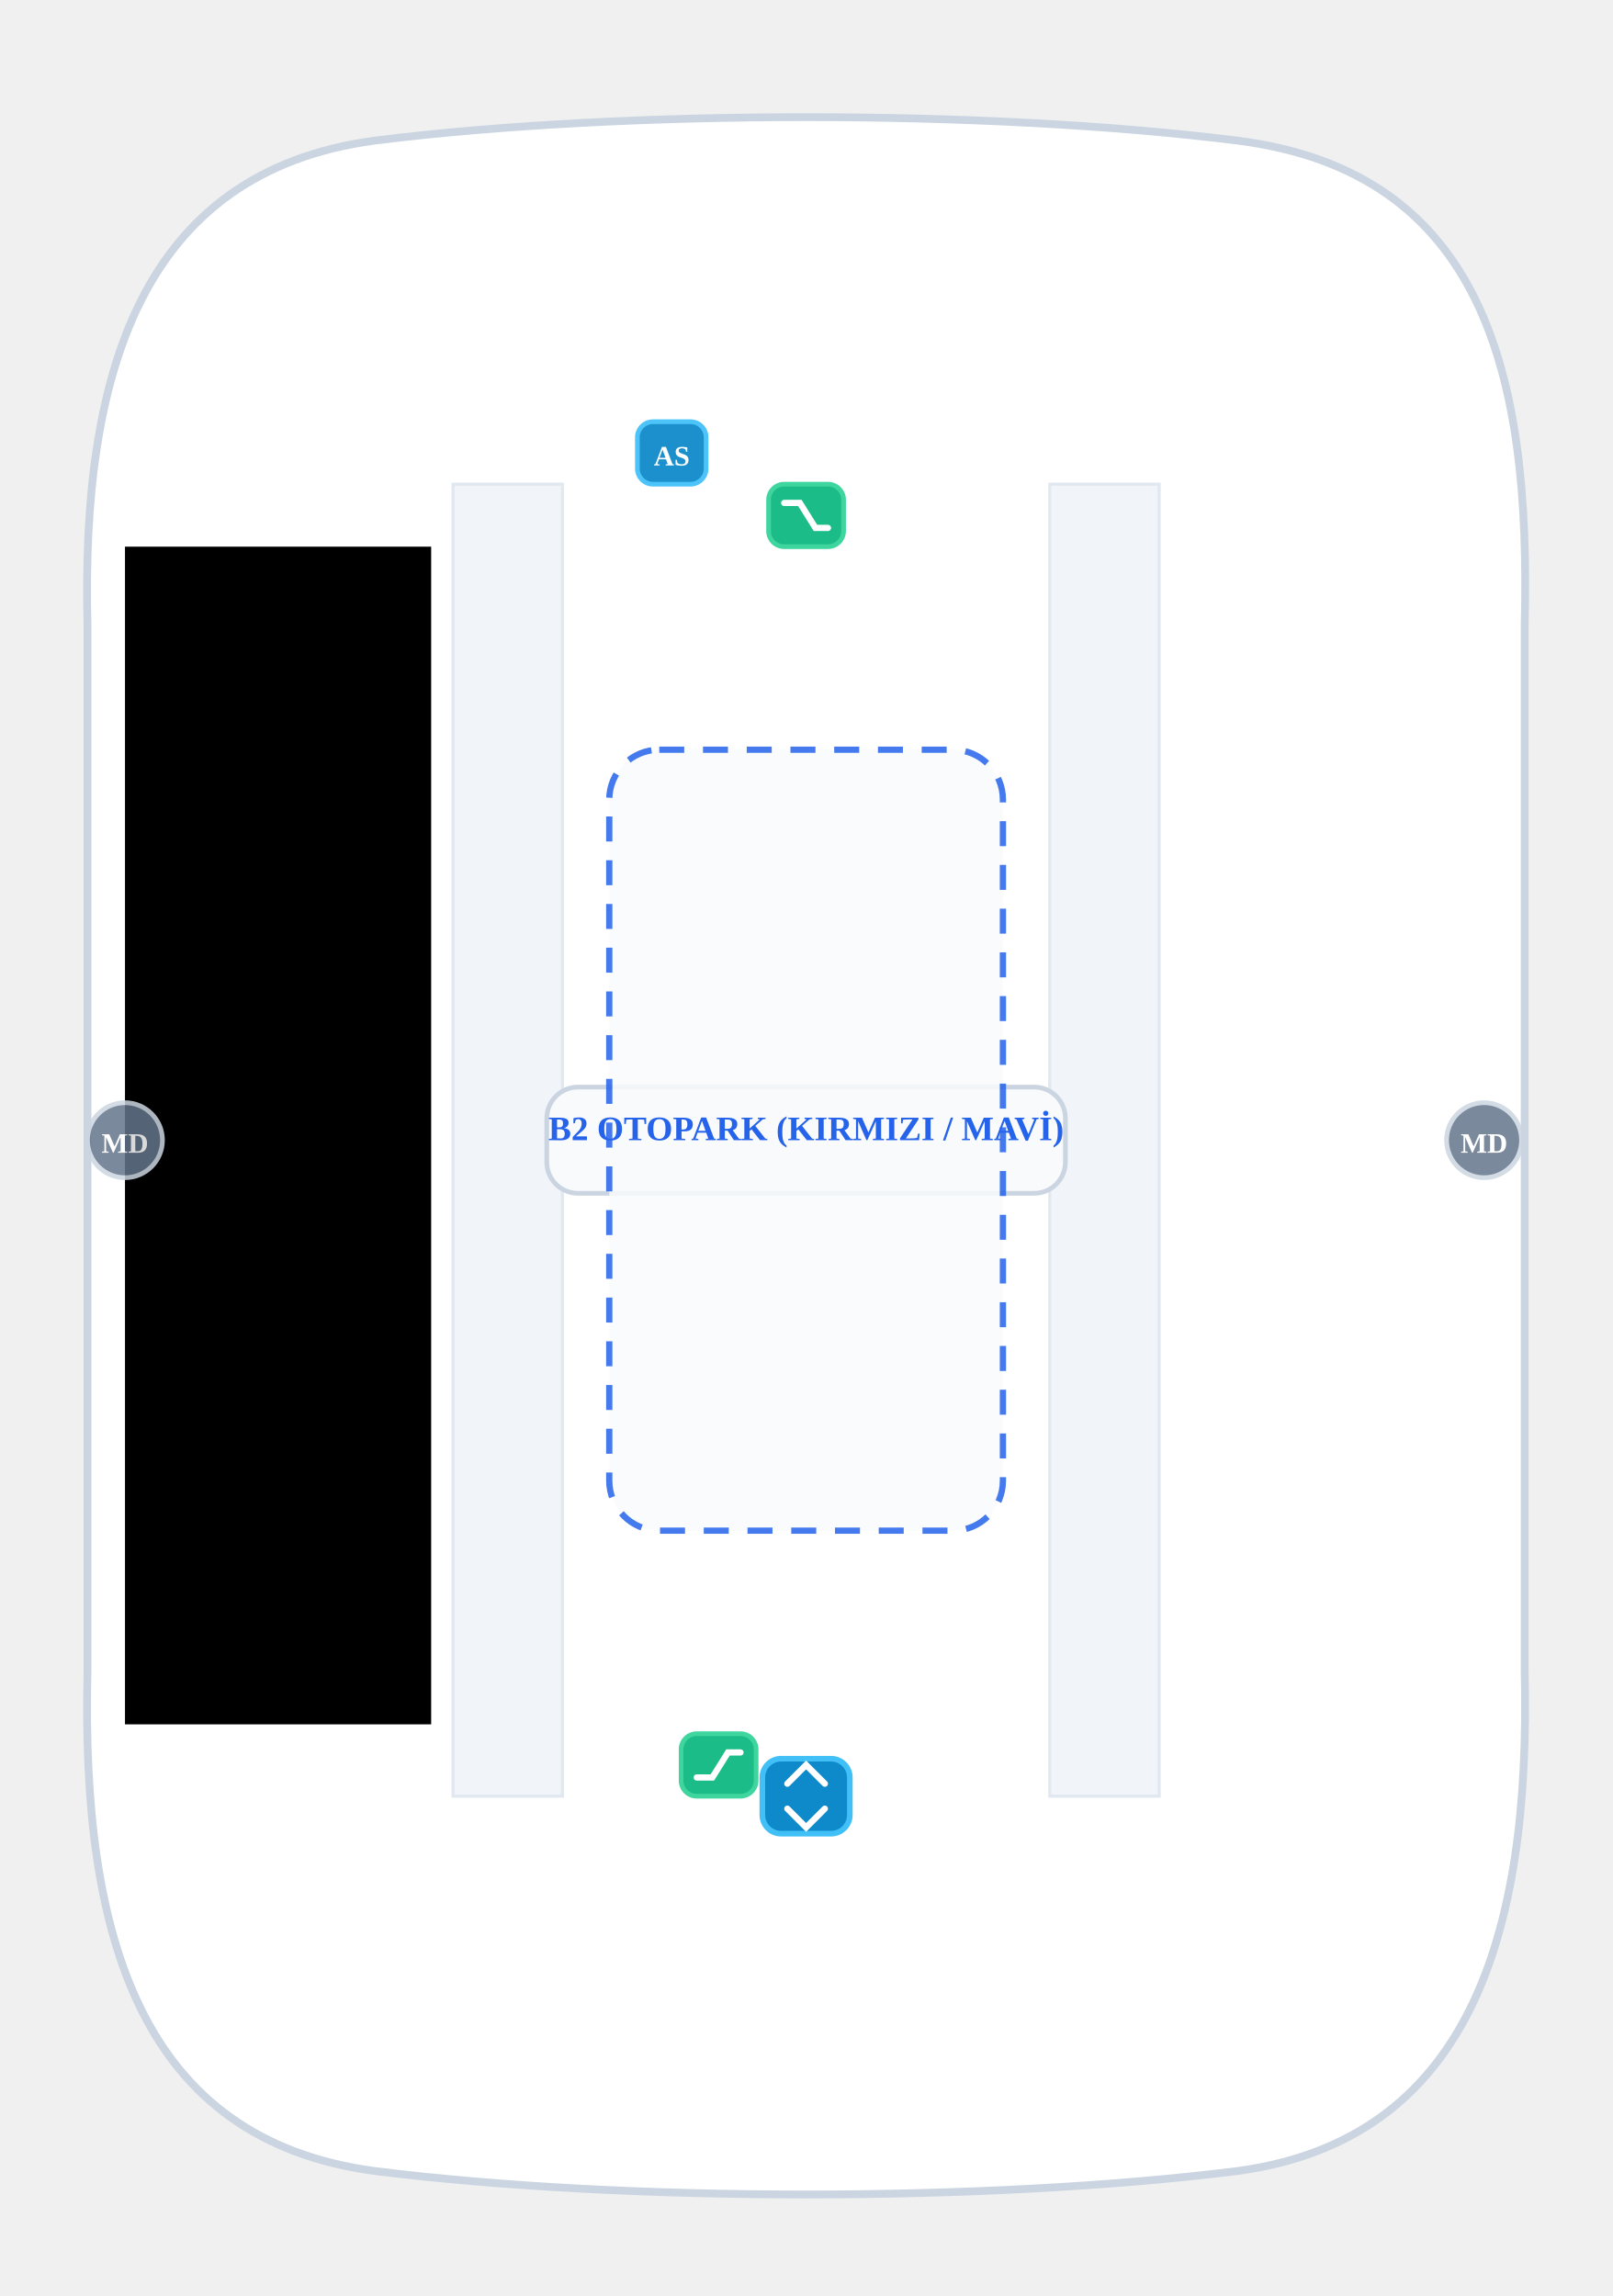
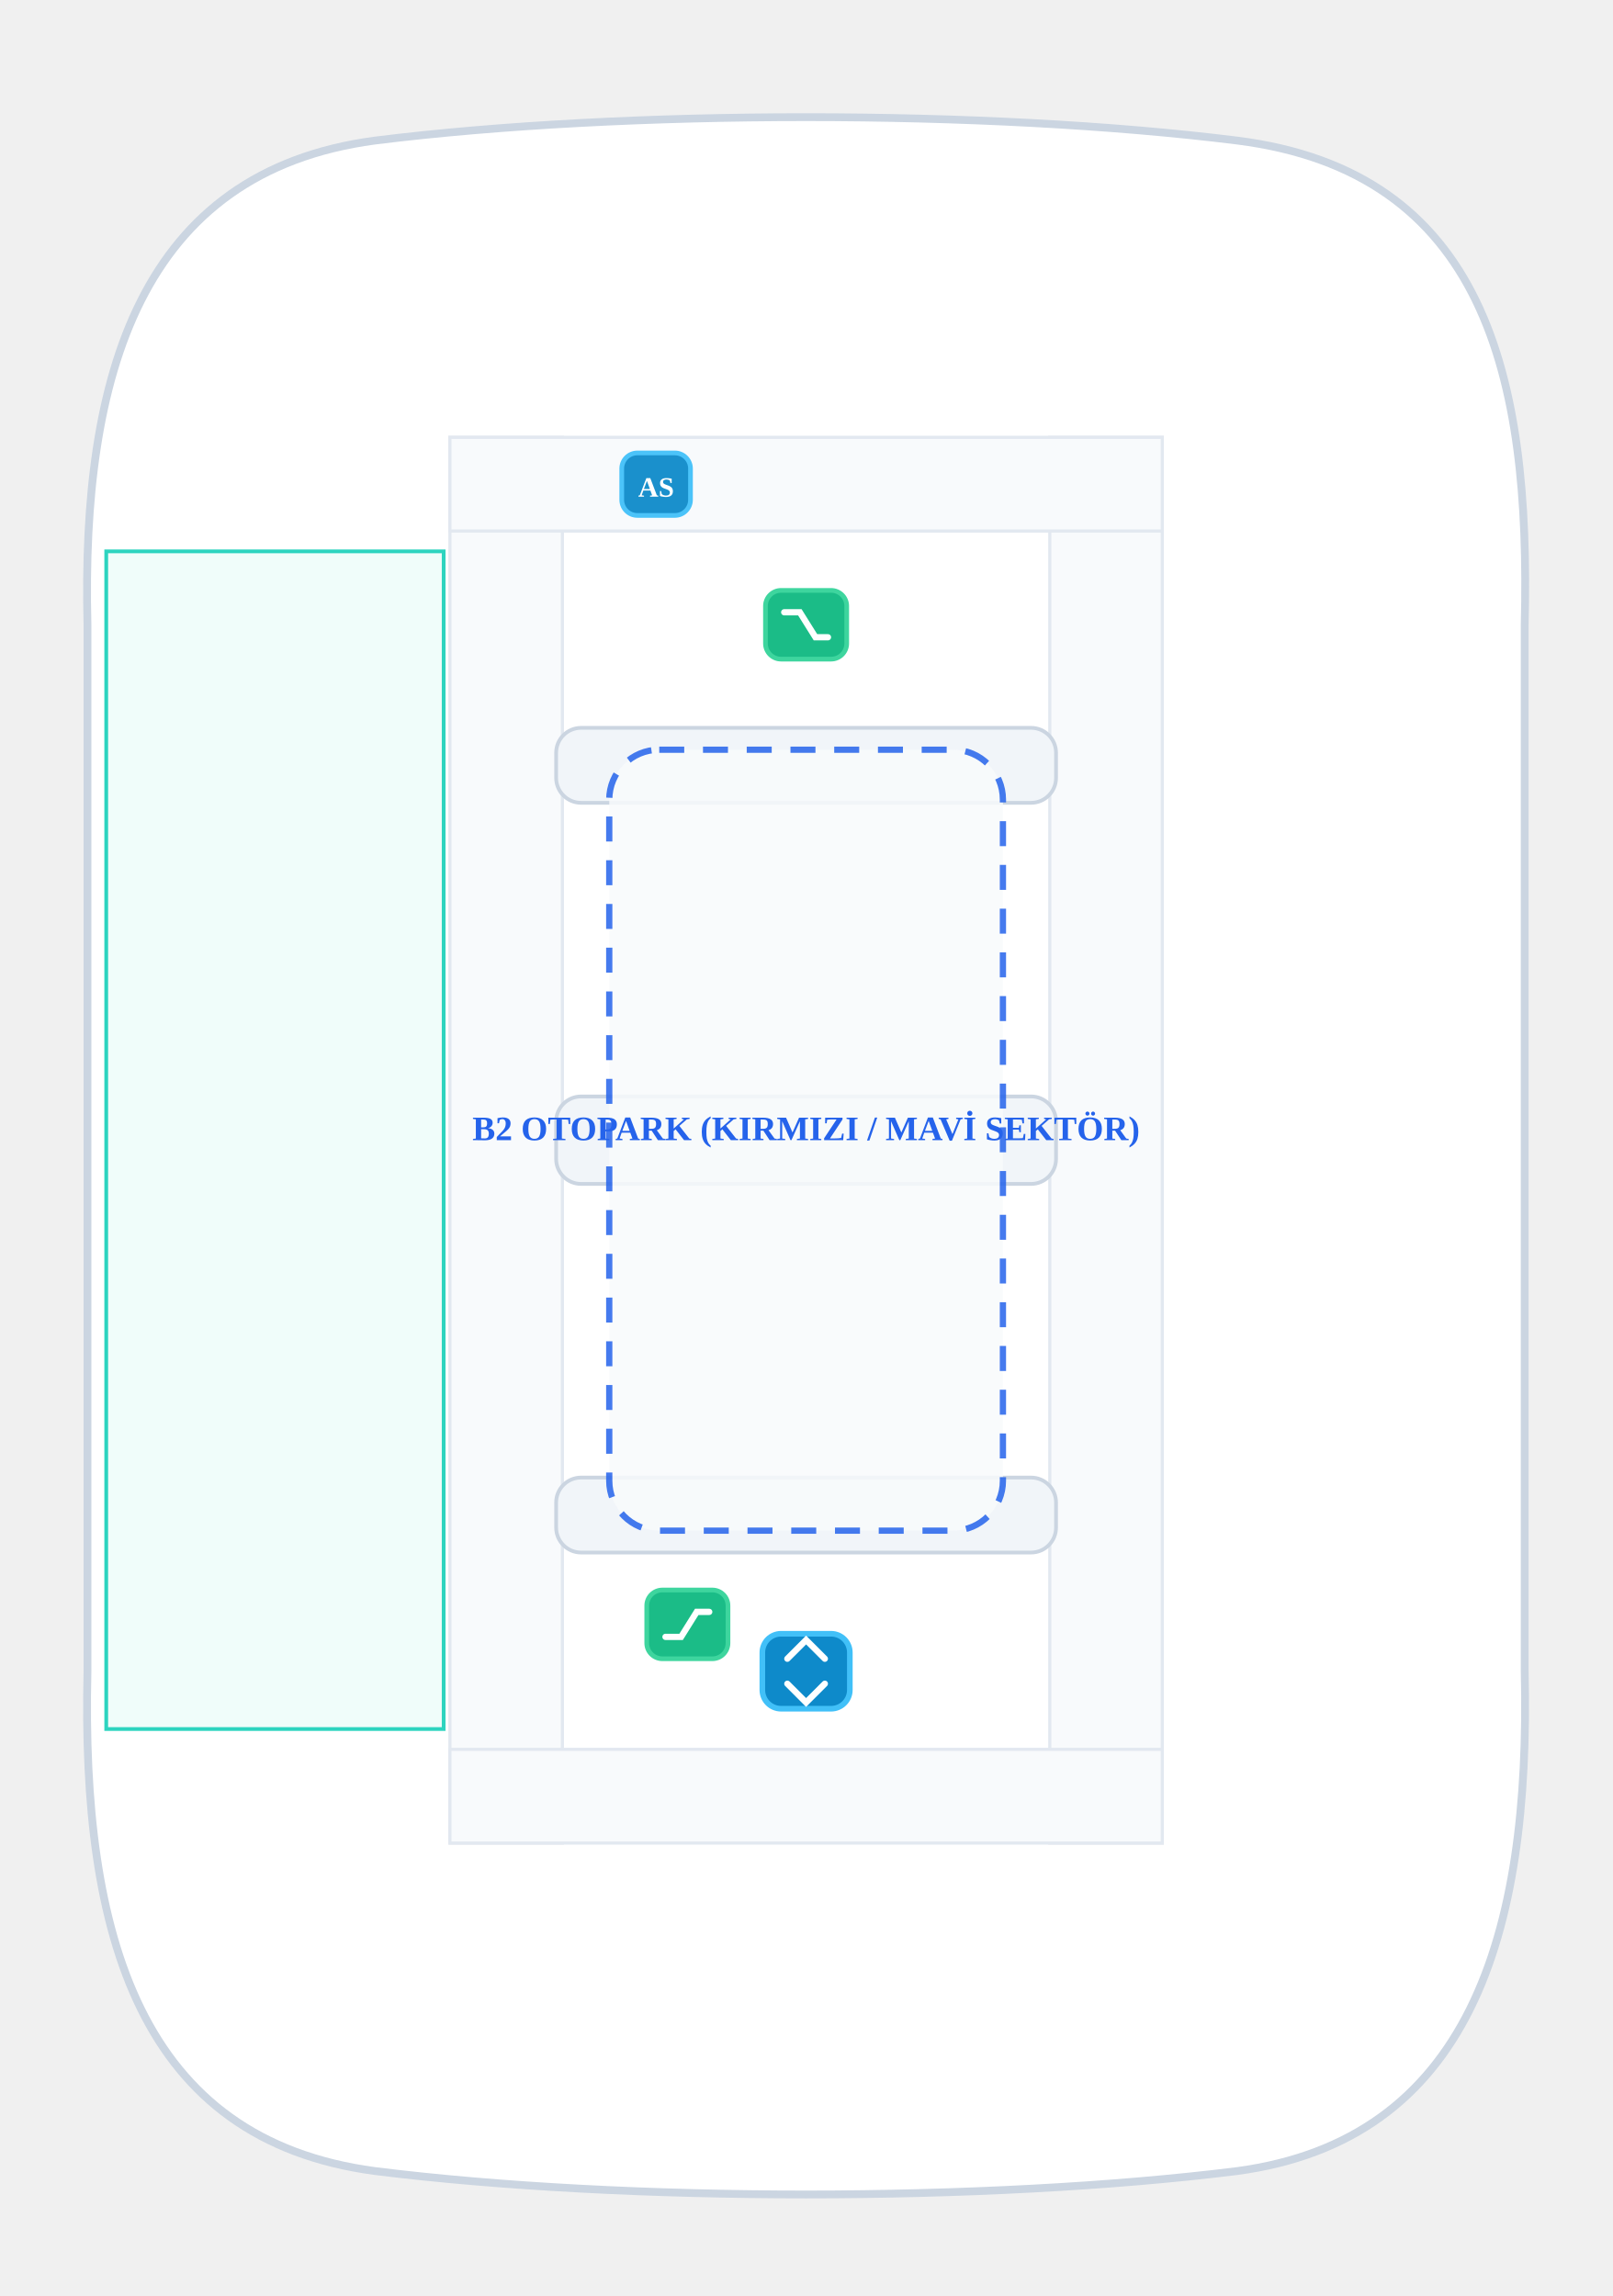
<svg xmlns="http://www.w3.org/2000/svg" viewBox="0 0 516 735" width="100%" height="100%" class="map__svg">
  <defs>
    <filter id="slab-shadow" x="-5%" y="-5%" width="110%" height="110%">
      <feDropShadow dx="0" dy="4" stdDeviation="6" flood-opacity="0.08" />
    </filter>
-     <linearGradient id="atriumGrad" x1="0%" y1="0%" x2="100%" y2="100%">
-       <stop offset="0%" stop-color="#f0f9ff" stop-opacity="0.95" />
-       <stop offset="100%" stop-color="#e0f2fe" stop-opacity="0.95" />
+     <linearGradient id="fountainWaterGrad" x1="0%" y1="0%" x2="100%" y2="100%">
+       <stop offset="0%" stop-color="#38bdf8" stop-opacity="0.5" />
+       <stop offset="100%" stop-color="#0284c7" stop-opacity="0.35" />
    </linearGradient>
-     <linearGradient id="fountainGrad" x1="0%" y1="0%" x2="100%" y2="100%">
-       <stop offset="0%" stop-color="#38bdf8" stop-opacity="0.35" />
-       <stop offset="100%" stop-color="#0284c7" stop-opacity="0.25" />
+     <linearGradient id="atriumVoidGrad" x1="0%" y1="0%" x2="100%" y2="100%">
+       <stop offset="0%" stop-color="#f8fafc" stop-opacity="0.95" />
+       <stop offset="100%" stop-color="#f1f5f9" stop-opacity="0.95" />
    </linearGradient>
  </defs>
  <g id="FloorSlab" class="map__slab">
    <path id="slab_outer_2" class="slab corridor-path" d="M 120 45 C 200 35, 316 35, 396 45 C 475 55, 490 120, 488 200 L 488 535 C 490 620, 470 685, 396 695 C 316 705, 200 705, 120 695 C 45 685, 26 620, 28 535 L 28 200 C 26 120, 45 55, 120 45 Z" fill="#ffffff" stroke="#cbd5e1" stroke-width="2.5" />
-     <path class="corridor-lane" d="M 145 155 L 180 155 L 180 575 L 145 575 Z" fill="#f1f5f9" stroke="#e2e8f0" stroke-width="1" />
-     <path class="corridor-lane" d="M 336 155 L 371 155 L 371 575 L 336 575 Z" fill="#f1f5f9" stroke="#e2e8f0" stroke-width="1" />
-     <rect x="175" y="348" width="166" height="34" rx="10" fill="#f8fafc" stroke="#cbd5e1" stroke-width="1.5" />
+     <path class="corridor-lane" d="M 144 140 L 180 140 L 180 590 L 144 590 Z" fill="#f8fafc" stroke="#e2e8f0" stroke-width="1" />
+     <path class="corridor-lane" d="M 336 140 L 372 140 L 372 590 L 336 590 Z" fill="#f8fafc" stroke="#e2e8f0" stroke-width="1" />
+     <path class="corridor-lane" d="M 144 140 L 372 140 L 372 170 L 144 170 Z" fill="#f8fafc" stroke="#e2e8f0" stroke-width="1" />
+     <path class="corridor-lane" d="M 144 560 L 372 560 L 372 590 L 144 590 Z" fill="#f8fafc" stroke="#e2e8f0" stroke-width="1" />
+     <rect x="178" y="233" width="160" height="24" rx="8" fill="#f1f5f9" stroke="#cbd5e1" stroke-width="1.2" />
+     <rect x="178" y="351" width="160" height="28" rx="8" fill="#f1f5f9" stroke="#cbd5e1" stroke-width="1.2" />
+     <rect x="178" y="473" width="160" height="24" rx="8" fill="#f1f5f9" stroke="#cbd5e1" stroke-width="1.2" />
  </g>
  <g id="FloorVoids">
    <rect x="195" y="240" width="126" height="250" rx="16" fill="#f8fafc" stroke="#2563eb" stroke-width="2" stroke-dasharray="8 6" opacity="0.85" />
-     <text x="258" y="365" text-anchor="middle" fill="#2563eb" font-size="11" font-weight="800">B2 OTOPARK (KIRMIZI / MAVİ)</text>
+     <text x="258" y="365" text-anchor="middle" fill="#2563eb" font-size="11" font-weight="800">B2 OTOPARK (KIRMIZI / MAVİ SEKTÖR)</text>
  </g>
  <g id="FloorRooms">
-     <path id="room_2_1" class="room room--shop room--tenant g-service cat-service store-polygon" d="M 40.0 175.0 L 138.0 175.0 L 138.0 552.0 L 40.0 552.0 Z" fillRule="evenodd" data-id="store_2_1" />
+     <path id="room_2_1" class="room room--tenant g-service cat-service store-polygon" d="M 34.0 176.5 L 142.0 176.5 L 142.0 553.5 L 34.0 553.5 Z" fill="#f0fdfa" stroke="#2dd4bf" stroke-width="1.2" fillRule="evenodd" data-id="store_2_1" />
  </g>
  <g id="FloorIcons" class="pointer-events-none">
-     <g transform="translate(258, 575)" class="portal-svg portal-elevator" opacity="0.95">
+     <g transform="translate(258, 535)" class="portal-svg portal-elevator" opacity="0.95">
      <rect x="-14" y="-12" width="28" height="24" rx="6" fill="#0284c7" stroke="#38bdf8" stroke-width="1.8" />
      <path d="M-6 -4 L0 -10 L6 -4 M-6 4 L0 10 L6 4" stroke="#ffffff" stroke-width="2" fill="none" stroke-linecap="round" />
    </g>
-     <g transform="translate(230, 565)" class="portal-svg portal-escalator" opacity="0.95">
-       <rect x="-12" y="-10" width="24" height="20" rx="5" fill="#10b981" stroke="#34d399" stroke-width="1.5" />
-       <path d="M-7 4 L-2 4 L3 -4 L7 -4" stroke="#ffffff" stroke-width="2" fill="none" stroke-linecap="round" />
-     </g>
-     <g transform="translate(258, 165)" class="portal-svg portal-escalator" opacity="0.95">
-       <rect x="-12" y="-10" width="24" height="20" rx="5" fill="#10b981" stroke="#34d399" stroke-width="1.5" />
-       <path d="M-7 -4 L-2 -4 L3 4 L7 4" stroke="#ffffff" stroke-width="2" fill="none" stroke-linecap="round" />
-     </g>
-     <g transform="translate(215, 145)" class="portal-svg portal-elevator" opacity="0.9">
+     <g transform="translate(210, 155)" class="portal-svg portal-elevator" opacity="0.9">
      <rect x="-11" y="-10" width="22" height="20" rx="5" fill="#0284c7" stroke="#38bdf8" stroke-width="1.5" />
      <text x="0" y="4" text-anchor="middle" fill="#ffffff" font-size="9" font-weight="900">AS</text>
    </g>
-     <g transform="translate(475, 365)" class="portal-svg portal-stairs" opacity="0.85">
-       <circle r="12" fill="#64748b" stroke="#cbd5e1" stroke-width="1.5" />
-       <text x="0" y="4" text-anchor="middle" fill="#ffffff" font-size="9" font-weight="900">MD</text>
+     <g transform="translate(220, 520)" class="portal-svg portal-escalator" opacity="0.95">
+       <rect x="-13" y="-11" width="26" height="22" rx="5" fill="#10b981" stroke="#34d399" stroke-width="1.5" />
+       <path d="M-7 4 L-2 4 L3 -4 L7 -4" stroke="#ffffff" stroke-width="2" fill="none" stroke-linecap="round" />
    </g>
-     <g transform="translate(40, 365)" class="portal-svg portal-stairs" opacity="0.85">
-       <circle r="12" fill="#64748b" stroke="#cbd5e1" stroke-width="1.5" />
-       <text x="0" y="4" text-anchor="middle" fill="#ffffff" font-size="9" font-weight="900">MD</text>
+     <g transform="translate(258, 200)" class="portal-svg portal-escalator" opacity="0.95">
+       <rect x="-13" y="-11" width="26" height="22" rx="5" fill="#10b981" stroke="#34d399" stroke-width="1.5" />
+       <path d="M-7 -4 L-2 -4 L3 4 L7 4" stroke="#ffffff" stroke-width="2" fill="none" stroke-linecap="round" />
    </g>
  </g>
</svg>
